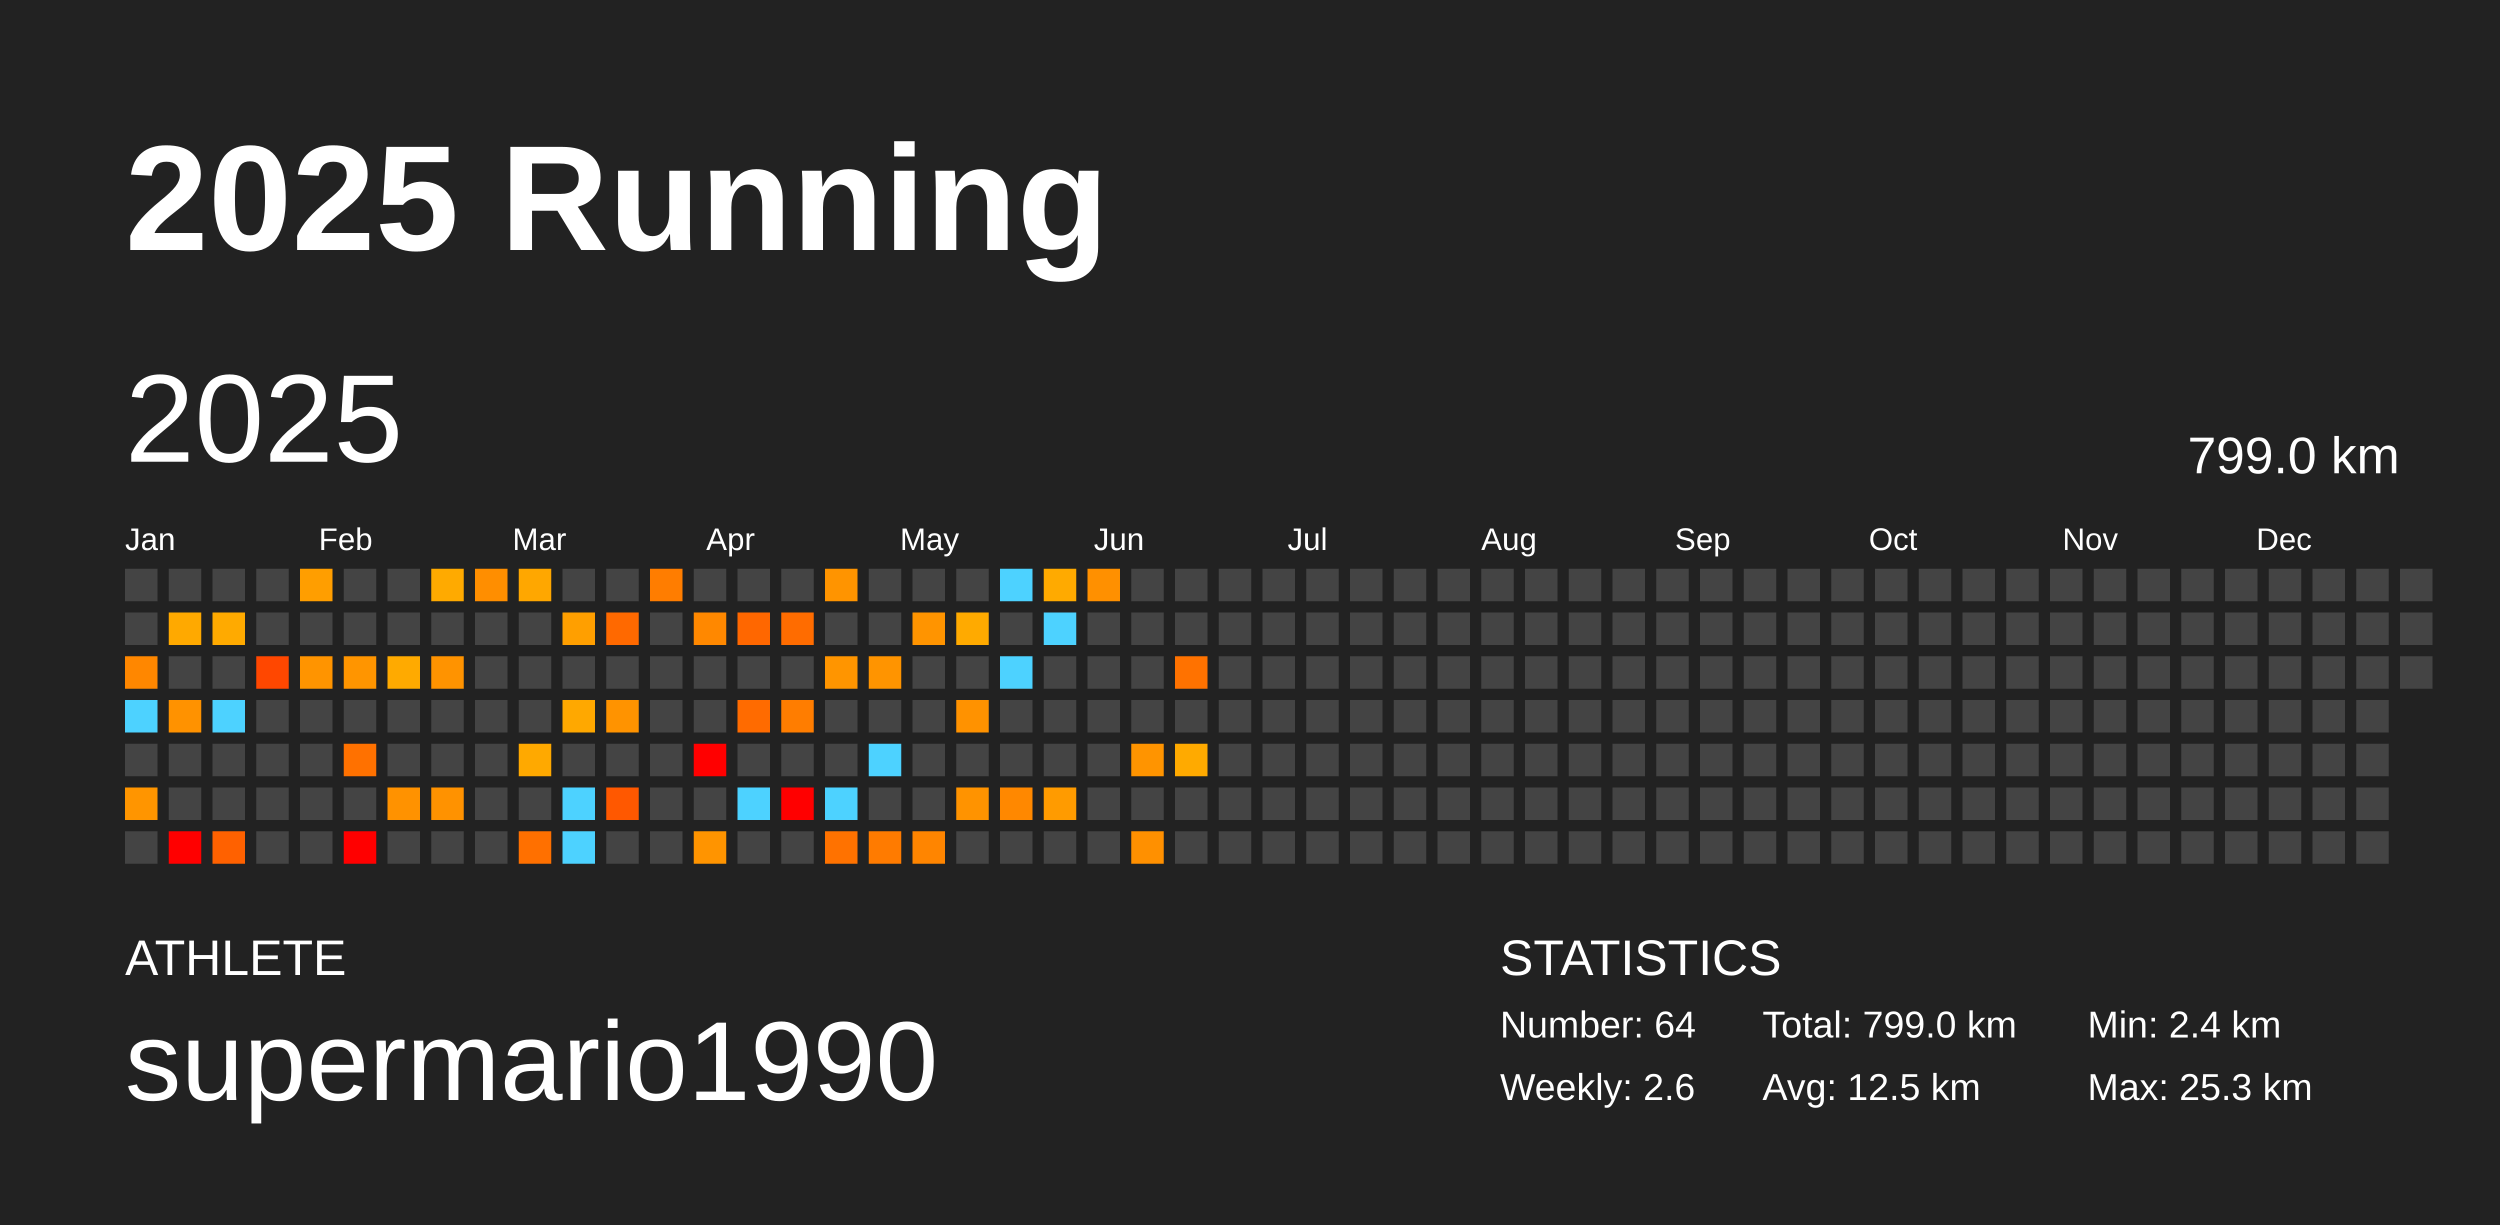
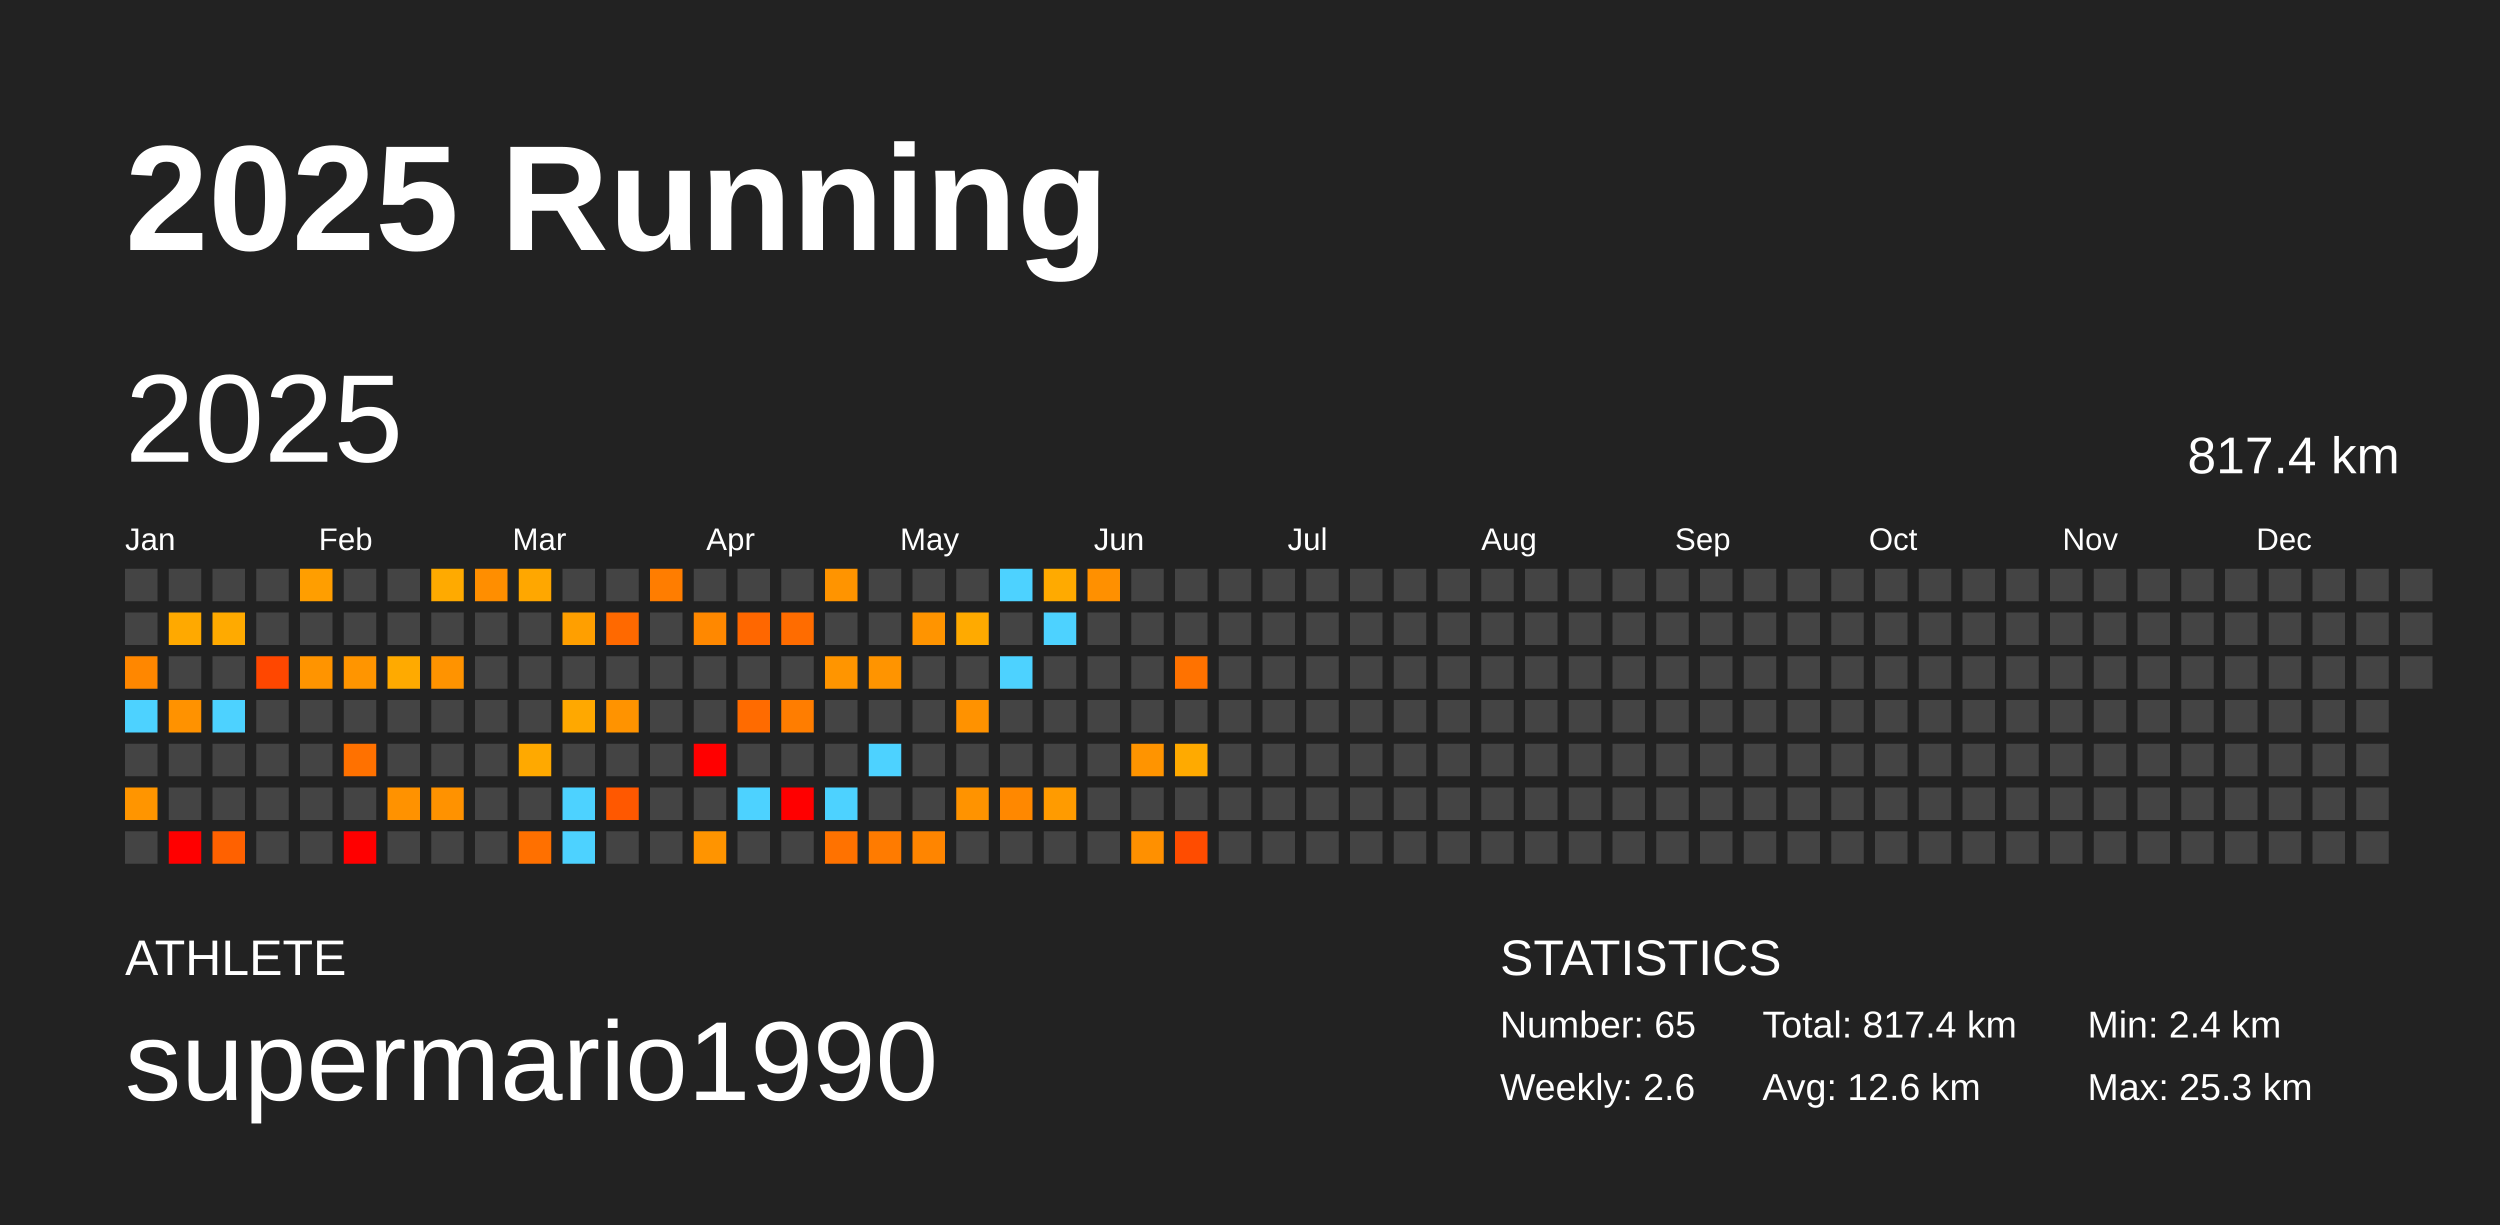
<svg xmlns="http://www.w3.org/2000/svg" baseProfile="full" height="98mm" version="1.1" viewBox="0,0,200,98" width="200mm">
  <defs />
  <rect fill="#222222" height="98" width="200" x="0" y="0" />
  <text fill="#FFFFFF" style="font-size:12px; font-family:Arial; font-weight:bold;" x="10" y="20">2025 Running</text>
  <text fill="#FFFFFF" style="font-size:4px; font-family:Arial" x="10" y="78">ATHLETE</text>
  <text fill="#FFFFFF" style="font-size:9px; font-family:Arial" x="10" y="88">supermario1990</text>
  <text fill="#FFFFFF" style="font-size:4px; font-family:Arial" x="120" y="78">STATISTICS</text>
-   <text fill="#FFFFFF" style="font-size:3px; font-family:Arial" x="120" y="83">Number: 64</text>
+   <text fill="#FFFFFF" style="font-size:3px; font-family:Arial" x="120" y="83">Number: 65</text>
  <text fill="#FFFFFF" style="font-size:3px; font-family:Arial" x="120" y="88">Weekly: 2.6</text>
-   <text fill="#FFFFFF" style="font-size:3px; font-family:Arial" x="141" y="83">Total: 799.0 km</text>
-   <text fill="#FFFFFF" style="font-size:3px; font-family:Arial" x="141" y="88">Avg: 12.5 km</text>
+   <text fill="#FFFFFF" style="font-size:3px; font-family:Arial" x="141" y="83">Total: 817.4 km</text>
+   <text fill="#FFFFFF" style="font-size:3px; font-family:Arial" x="141" y="88">Avg: 12.6 km</text>
  <text fill="#FFFFFF" style="font-size:3px; font-family:Arial" x="167" y="83">Min: 2.4 km</text>
  <text fill="#FFFFFF" style="font-size:3px; font-family:Arial" x="167" y="88">Max: 25.3 km</text>
  <text dominant-baseline="hanging" fill="#FFFFFF" style="font-size:10.0px; font-family:Arial;" x="10" y="30">2025</text>
-   <text dominant-baseline="hanging" fill="#FFFFFF" style="font-size:4.125px; font-family:Arial;" x="175" y="35">799.0 km</text>
+   <text dominant-baseline="hanging" fill="#FFFFFF" style="font-size:4.125px; font-family:Arial;" x="175" y="35">817.4 km</text>
  <text fill="#FFFFFF" style="font-size:2.5px; font-family:Arial" x="10.0" y="44">Jan</text>
  <text fill="#FFFFFF" style="font-size:2.5px; font-family:Arial" x="25.5" y="44">Feb</text>
  <text fill="#FFFFFF" style="font-size:2.5px; font-family:Arial" x="41.0" y="44">Mar</text>
  <text fill="#FFFFFF" style="font-size:2.5px; font-family:Arial" x="56.5" y="44">Apr</text>
  <text fill="#FFFFFF" style="font-size:2.5px; font-family:Arial" x="72.0" y="44">May</text>
  <text fill="#FFFFFF" style="font-size:2.5px; font-family:Arial" x="87.5" y="44">Jun</text>
  <text fill="#FFFFFF" style="font-size:2.5px; font-family:Arial" x="103.0" y="44">Jul</text>
  <text fill="#FFFFFF" style="font-size:2.5px; font-family:Arial" x="118.5" y="44">Aug</text>
  <text fill="#FFFFFF" style="font-size:2.5px; font-family:Arial" x="134.0" y="44">Sep</text>
  <text fill="#FFFFFF" style="font-size:2.5px; font-family:Arial" x="149.5" y="44">Oct</text>
  <text fill="#FFFFFF" style="font-size:2.5px; font-family:Arial" x="165.0" y="44">Nov</text>
  <text fill="#FFFFFF" style="font-size:2.5px; font-family:Arial" x="180.5" y="44">Dec</text>
  <rect fill="#444444" height="2.6" width="2.6" x="10.0" y="45.5" />
  <rect fill="#444444" height="2.6" width="2.6" x="10.0" y="49.0" />
  <rect fill="#ff8700" height="2.6" width="2.6" x="10.0" y="52.5" />
  <rect fill="#4dd2ff" height="2.6" width="2.6" x="10.0" y="56.0" />
  <rect fill="#444444" height="2.6" width="2.6" x="10.0" y="59.5" />
  <rect fill="#ff9500" height="2.6" width="2.6" x="10.0" y="63.0" />
  <rect fill="#444444" height="2.6" width="2.6" x="10.0" y="66.5" />
  <rect fill="#444444" height="2.6" width="2.6" x="13.5" y="45.5" />
  <rect fill="#ffa900" height="2.6" width="2.6" x="13.5" y="49.0" />
  <rect fill="#444444" height="2.6" width="2.6" x="13.5" y="52.5" />
  <rect fill="#ff9200" height="2.6" width="2.6" x="13.5" y="56.0" />
  <rect fill="#444444" height="2.6" width="2.6" x="13.5" y="59.5" />
  <rect fill="#444444" height="2.6" width="2.6" x="13.5" y="63.0" />
  <rect fill="red" height="2.6" width="2.6" x="13.5" y="66.5" />
  <rect fill="#444444" height="2.6" width="2.6" x="17.0" y="45.5" />
  <rect fill="#ffaa00" height="2.6" width="2.6" x="17.0" y="49.0" />
  <rect fill="#444444" height="2.6" width="2.6" x="17.0" y="52.5" />
  <rect fill="#4dd2ff" height="2.6" width="2.6" x="17.0" y="56.0" />
  <rect fill="#444444" height="2.6" width="2.6" x="17.0" y="59.5" />
  <rect fill="#444444" height="2.6" width="2.6" x="17.0" y="63.0" />
  <rect fill="#ff6100" height="2.6" width="2.6" x="17.0" y="66.5" />
  <rect fill="#444444" height="2.6" width="2.6" x="20.5" y="45.5" />
  <rect fill="#444444" height="2.6" width="2.6" x="20.5" y="49.0" />
  <rect fill="#ff4700" height="2.6" width="2.6" x="20.5" y="52.5" />
  <rect fill="#444444" height="2.6" width="2.6" x="20.5" y="56.0" />
  <rect fill="#444444" height="2.6" width="2.6" x="20.5" y="59.5" />
  <rect fill="#444444" height="2.6" width="2.6" x="20.5" y="63.0" />
  <rect fill="#444444" height="2.6" width="2.6" x="20.5" y="66.5" />
  <rect fill="#ff9e00" height="2.6" width="2.6" x="24.0" y="45.5" />
  <rect fill="#444444" height="2.6" width="2.6" x="24.0" y="49.0" />
  <rect fill="#ff9400" height="2.6" width="2.6" x="24.0" y="52.5" />
  <rect fill="#444444" height="2.6" width="2.6" x="24.0" y="56.0" />
  <rect fill="#444444" height="2.6" width="2.6" x="24.0" y="59.5" />
  <rect fill="#444444" height="2.6" width="2.6" x="24.0" y="63.0" />
  <rect fill="#444444" height="2.6" width="2.6" x="24.0" y="66.5" />
  <rect fill="#444444" height="2.6" width="2.6" x="27.5" y="45.5" />
  <rect fill="#444444" height="2.6" width="2.6" x="27.5" y="49.0" />
  <rect fill="#ff9500" height="2.6" width="2.6" x="27.5" y="52.5" />
  <rect fill="#444444" height="2.6" width="2.6" x="27.5" y="56.0" />
  <rect fill="#ff7100" height="2.6" width="2.6" x="27.5" y="59.5" />
  <rect fill="#444444" height="2.6" width="2.6" x="27.5" y="63.0" />
  <rect fill="red" height="2.6" width="2.6" x="27.5" y="66.5" />
  <rect fill="#444444" height="2.6" width="2.6" x="31.0" y="45.5" />
  <rect fill="#444444" height="2.6" width="2.6" x="31.0" y="49.0" />
  <rect fill="#ffaa00" height="2.6" width="2.6" x="31.0" y="52.5" />
  <rect fill="#444444" height="2.6" width="2.6" x="31.0" y="56.0" />
  <rect fill="#444444" height="2.6" width="2.6" x="31.0" y="59.5" />
  <rect fill="#ff9200" height="2.6" width="2.6" x="31.0" y="63.0" />
  <rect fill="#444444" height="2.6" width="2.6" x="31.0" y="66.5" />
  <rect fill="#ffaa00" height="2.6" width="2.6" x="34.5" y="45.5" />
  <rect fill="#444444" height="2.6" width="2.6" x="34.5" y="49.0" />
  <rect fill="#ff9300" height="2.6" width="2.6" x="34.5" y="52.5" />
  <rect fill="#444444" height="2.6" width="2.6" x="34.5" y="56.0" />
  <rect fill="#444444" height="2.6" width="2.6" x="34.5" y="59.5" />
  <rect fill="#ff9200" height="2.6" width="2.6" x="34.5" y="63.0" />
  <rect fill="#444444" height="2.6" width="2.6" x="34.5" y="66.5" />
  <rect fill="#ff8e00" height="2.6" width="2.6" x="38.0" y="45.5" />
  <rect fill="#444444" height="2.6" width="2.6" x="38.0" y="49.0" />
  <rect fill="#444444" height="2.6" width="2.6" x="38.0" y="52.5" />
  <rect fill="#444444" height="2.6" width="2.6" x="38.0" y="56.0" />
  <rect fill="#444444" height="2.6" width="2.6" x="38.0" y="59.5" />
  <rect fill="#444444" height="2.6" width="2.6" x="38.0" y="63.0" />
  <rect fill="#444444" height="2.6" width="2.6" x="38.0" y="66.5" />
  <rect fill="#ffa700" height="2.6" width="2.6" x="41.5" y="45.5" />
  <rect fill="#444444" height="2.6" width="2.6" x="41.5" y="49.0" />
  <rect fill="#444444" height="2.6" width="2.6" x="41.5" y="52.5" />
  <rect fill="#444444" height="2.6" width="2.6" x="41.5" y="56.0" />
  <rect fill="#ffa900" height="2.6" width="2.6" x="41.5" y="59.5" />
  <rect fill="#444444" height="2.6" width="2.6" x="41.5" y="63.0" />
  <rect fill="#ff7000" height="2.6" width="2.6" x="41.5" y="66.5" />
  <rect fill="#444444" height="2.6" width="2.6" x="45.0" y="45.5" />
  <rect fill="#ff9f00" height="2.6" width="2.6" x="45.0" y="49.0" />
  <rect fill="#444444" height="2.6" width="2.6" x="45.0" y="52.5" />
  <rect fill="#ffa800" height="2.6" width="2.6" x="45.0" y="56.0" />
  <rect fill="#444444" height="2.6" width="2.6" x="45.0" y="59.5" />
  <rect fill="#4dd2ff" height="2.6" width="2.6" x="45.0" y="63.0" />
  <rect fill="#4dd2ff" height="2.6" width="2.6" x="45.0" y="66.5" />
  <rect fill="#444444" height="2.6" width="2.6" x="48.5" y="45.5" />
  <rect fill="#ff6900" height="2.6" width="2.6" x="48.5" y="49.0" />
  <rect fill="#444444" height="2.6" width="2.6" x="48.5" y="52.5" />
  <rect fill="#ff9300" height="2.6" width="2.6" x="48.5" y="56.0" />
  <rect fill="#444444" height="2.6" width="2.6" x="48.5" y="59.5" />
  <rect fill="#ff5800" height="2.6" width="2.6" x="48.5" y="63.0" />
  <rect fill="#444444" height="2.6" width="2.6" x="48.5" y="66.5" />
  <rect fill="#ff7d00" height="2.6" width="2.6" x="52.0" y="45.5" />
  <rect fill="#444444" height="2.6" width="2.6" x="52.0" y="49.0" />
  <rect fill="#444444" height="2.6" width="2.6" x="52.0" y="52.5" />
  <rect fill="#444444" height="2.6" width="2.6" x="52.0" y="56.0" />
  <rect fill="#444444" height="2.6" width="2.6" x="52.0" y="59.5" />
  <rect fill="#444444" height="2.6" width="2.6" x="52.0" y="63.0" />
  <rect fill="#444444" height="2.6" width="2.6" x="52.0" y="66.5" />
  <rect fill="#444444" height="2.6" width="2.6" x="55.5" y="45.5" />
  <rect fill="#ff8800" height="2.6" width="2.6" x="55.5" y="49.0" />
  <rect fill="#444444" height="2.6" width="2.6" x="55.5" y="52.5" />
  <rect fill="#444444" height="2.6" width="2.6" x="55.5" y="56.0" />
  <rect fill="red" height="2.6" width="2.6" x="55.5" y="59.5" />
  <rect fill="#444444" height="2.6" width="2.6" x="55.5" y="63.0" />
  <rect fill="#ff9400" height="2.6" width="2.6" x="55.5" y="66.5" />
  <rect fill="#444444" height="2.6" width="2.6" x="59.0" y="45.5" />
  <rect fill="#ff6700" height="2.6" width="2.6" x="59.0" y="49.0" />
  <rect fill="#444444" height="2.6" width="2.6" x="59.0" y="52.5" />
  <rect fill="#ff6b00" height="2.6" width="2.6" x="59.0" y="56.0" />
  <rect fill="#444444" height="2.6" width="2.6" x="59.0" y="59.5" />
  <rect fill="#4dd2ff" height="2.6" width="2.6" x="59.0" y="63.0" />
  <rect fill="#444444" height="2.6" width="2.6" x="59.0" y="66.5" />
  <rect fill="#444444" height="2.6" width="2.6" x="62.5" y="45.5" />
  <rect fill="#ff6c00" height="2.6" width="2.6" x="62.5" y="49.0" />
  <rect fill="#444444" height="2.6" width="2.6" x="62.5" y="52.5" />
  <rect fill="#ff7d00" height="2.6" width="2.6" x="62.5" y="56.0" />
  <rect fill="#444444" height="2.6" width="2.6" x="62.5" y="59.5" />
  <rect fill="red" height="2.6" width="2.6" x="62.5" y="63.0" />
  <rect fill="#444444" height="2.6" width="2.6" x="62.5" y="66.5" />
  <rect fill="#ff9400" height="2.6" width="2.6" x="66.0" y="45.5" />
  <rect fill="#444444" height="2.6" width="2.6" x="66.0" y="49.0" />
  <rect fill="#ff9500" height="2.6" width="2.6" x="66.0" y="52.5" />
  <rect fill="#444444" height="2.6" width="2.6" x="66.0" y="56.0" />
  <rect fill="#444444" height="2.6" width="2.6" x="66.0" y="59.5" />
  <rect fill="#4dd2ff" height="2.6" width="2.6" x="66.0" y="63.0" />
  <rect fill="#ff7200" height="2.6" width="2.6" x="66.0" y="66.5" />
  <rect fill="#444444" height="2.6" width="2.6" x="69.5" y="45.5" />
  <rect fill="#444444" height="2.6" width="2.6" x="69.5" y="49.0" />
  <rect fill="#ff9400" height="2.6" width="2.6" x="69.5" y="52.5" />
  <rect fill="#444444" height="2.6" width="2.6" x="69.5" y="56.0" />
  <rect fill="#4dd2ff" height="2.6" width="2.6" x="69.5" y="59.5" />
  <rect fill="#444444" height="2.6" width="2.6" x="69.5" y="63.0" />
  <rect fill="#ff7b00" height="2.6" width="2.6" x="69.5" y="66.5" />
  <rect fill="#444444" height="2.6" width="2.6" x="73.0" y="45.5" />
  <rect fill="#ff9400" height="2.6" width="2.6" x="73.0" y="49.0" />
  <rect fill="#444444" height="2.6" width="2.6" x="73.0" y="52.5" />
  <rect fill="#444444" height="2.6" width="2.6" x="73.0" y="56.0" />
  <rect fill="#444444" height="2.6" width="2.6" x="73.0" y="59.5" />
  <rect fill="#444444" height="2.6" width="2.6" x="73.0" y="63.0" />
  <rect fill="#ff8500" height="2.6" width="2.6" x="73.0" y="66.5" />
  <rect fill="#444444" height="2.6" width="2.6" x="76.5" y="45.5" />
  <rect fill="#ffaa00" height="2.6" width="2.6" x="76.5" y="49.0" />
  <rect fill="#444444" height="2.6" width="2.6" x="76.5" y="52.5" />
  <rect fill="#ff9200" height="2.6" width="2.6" x="76.5" y="56.0" />
  <rect fill="#444444" height="2.6" width="2.6" x="76.5" y="59.5" />
  <rect fill="#ff9300" height="2.6" width="2.6" x="76.5" y="63.0" />
  <rect fill="#444444" height="2.6" width="2.6" x="76.5" y="66.5" />
  <rect fill="#4dd2ff" height="2.6" width="2.6" x="80.0" y="45.5" />
  <rect fill="#444444" height="2.6" width="2.6" x="80.0" y="49.0" />
  <rect fill="#4dd2ff" height="2.6" width="2.6" x="80.0" y="52.5" />
  <rect fill="#444444" height="2.6" width="2.6" x="80.0" y="56.0" />
  <rect fill="#444444" height="2.6" width="2.6" x="80.0" y="59.5" />
  <rect fill="#ff8800" height="2.6" width="2.6" x="80.0" y="63.0" />
  <rect fill="#444444" height="2.6" width="2.6" x="80.0" y="66.5" />
  <rect fill="#ffaa00" height="2.6" width="2.6" x="83.5" y="45.5" />
  <rect fill="#4dd2ff" height="2.6" width="2.6" x="83.5" y="49.0" />
  <rect fill="#444444" height="2.6" width="2.6" x="83.5" y="52.5" />
  <rect fill="#444444" height="2.6" width="2.6" x="83.5" y="56.0" />
  <rect fill="#444444" height="2.6" width="2.6" x="83.5" y="59.5" />
  <rect fill="#ff9b00" height="2.6" width="2.6" x="83.5" y="63.0" />
  <rect fill="#444444" height="2.6" width="2.6" x="83.5" y="66.5" />
  <rect fill="#ff9000" height="2.6" width="2.6" x="87.0" y="45.5" />
  <rect fill="#444444" height="2.6" width="2.6" x="87.0" y="49.0" />
  <rect fill="#444444" height="2.6" width="2.6" x="87.0" y="52.5" />
  <rect fill="#444444" height="2.6" width="2.6" x="87.0" y="56.0" />
  <rect fill="#444444" height="2.6" width="2.6" x="87.0" y="59.5" />
  <rect fill="#444444" height="2.6" width="2.6" x="87.0" y="63.0" />
  <rect fill="#444444" height="2.6" width="2.6" x="87.0" y="66.5" />
  <rect fill="#444444" height="2.6" width="2.6" x="90.5" y="45.5" />
  <rect fill="#444444" height="2.6" width="2.6" x="90.5" y="49.0" />
  <rect fill="#444444" height="2.6" width="2.6" x="90.5" y="52.5" />
  <rect fill="#444444" height="2.6" width="2.6" x="90.5" y="56.0" />
  <rect fill="#ff9400" height="2.6" width="2.6" x="90.5" y="59.5" />
  <rect fill="#444444" height="2.6" width="2.6" x="90.5" y="63.0" />
  <rect fill="#ff9000" height="2.6" width="2.6" x="90.5" y="66.5" />
  <rect fill="#444444" height="2.6" width="2.6" x="94.0" y="45.5" />
  <rect fill="#444444" height="2.6" width="2.6" x="94.0" y="49.0" />
  <rect fill="#ff7200" height="2.6" width="2.6" x="94.0" y="52.5" />
  <rect fill="#444444" height="2.6" width="2.6" x="94.0" y="56.0" />
  <rect fill="#ffaa00" height="2.6" width="2.6" x="94.0" y="59.5" />
  <rect fill="#444444" height="2.6" width="2.6" x="94.0" y="63.0" />
-   <rect fill="#444444" height="2.6" width="2.6" x="94.0" y="66.5" />
+   <rect fill="#ff4c00" height="2.6" width="2.6" x="94.0" y="66.5" />
  <rect fill="#444444" height="2.6" width="2.6" x="97.5" y="45.5" />
  <rect fill="#444444" height="2.6" width="2.6" x="97.5" y="49.0" />
  <rect fill="#444444" height="2.6" width="2.6" x="97.5" y="52.5" />
  <rect fill="#444444" height="2.6" width="2.6" x="97.5" y="56.0" />
  <rect fill="#444444" height="2.6" width="2.6" x="97.5" y="59.5" />
  <rect fill="#444444" height="2.6" width="2.6" x="97.5" y="63.0" />
  <rect fill="#444444" height="2.6" width="2.6" x="97.5" y="66.5" />
  <rect fill="#444444" height="2.6" width="2.6" x="101.0" y="45.5" />
  <rect fill="#444444" height="2.6" width="2.6" x="101.0" y="49.0" />
  <rect fill="#444444" height="2.6" width="2.6" x="101.0" y="52.5" />
  <rect fill="#444444" height="2.6" width="2.6" x="101.0" y="56.0" />
  <rect fill="#444444" height="2.6" width="2.6" x="101.0" y="59.5" />
  <rect fill="#444444" height="2.6" width="2.6" x="101.0" y="63.0" />
  <rect fill="#444444" height="2.6" width="2.6" x="101.0" y="66.5" />
  <rect fill="#444444" height="2.6" width="2.6" x="104.5" y="45.5" />
  <rect fill="#444444" height="2.6" width="2.6" x="104.5" y="49.0" />
  <rect fill="#444444" height="2.6" width="2.6" x="104.5" y="52.5" />
  <rect fill="#444444" height="2.6" width="2.6" x="104.5" y="56.0" />
  <rect fill="#444444" height="2.6" width="2.6" x="104.5" y="59.5" />
  <rect fill="#444444" height="2.6" width="2.6" x="104.5" y="63.0" />
  <rect fill="#444444" height="2.6" width="2.6" x="104.5" y="66.5" />
  <rect fill="#444444" height="2.6" width="2.6" x="108.0" y="45.5" />
  <rect fill="#444444" height="2.6" width="2.6" x="108.0" y="49.0" />
  <rect fill="#444444" height="2.6" width="2.6" x="108.0" y="52.5" />
  <rect fill="#444444" height="2.6" width="2.6" x="108.0" y="56.0" />
  <rect fill="#444444" height="2.6" width="2.6" x="108.0" y="59.5" />
  <rect fill="#444444" height="2.6" width="2.6" x="108.0" y="63.0" />
  <rect fill="#444444" height="2.6" width="2.6" x="108.0" y="66.5" />
  <rect fill="#444444" height="2.6" width="2.6" x="111.5" y="45.5" />
  <rect fill="#444444" height="2.6" width="2.6" x="111.5" y="49.0" />
  <rect fill="#444444" height="2.6" width="2.6" x="111.5" y="52.5" />
  <rect fill="#444444" height="2.6" width="2.6" x="111.5" y="56.0" />
  <rect fill="#444444" height="2.6" width="2.6" x="111.5" y="59.5" />
  <rect fill="#444444" height="2.6" width="2.6" x="111.5" y="63.0" />
  <rect fill="#444444" height="2.6" width="2.6" x="111.5" y="66.5" />
  <rect fill="#444444" height="2.6" width="2.6" x="115.0" y="45.5" />
  <rect fill="#444444" height="2.6" width="2.6" x="115.0" y="49.0" />
  <rect fill="#444444" height="2.6" width="2.6" x="115.0" y="52.5" />
  <rect fill="#444444" height="2.6" width="2.6" x="115.0" y="56.0" />
  <rect fill="#444444" height="2.6" width="2.6" x="115.0" y="59.5" />
  <rect fill="#444444" height="2.6" width="2.6" x="115.0" y="63.0" />
  <rect fill="#444444" height="2.6" width="2.6" x="115.0" y="66.5" />
  <rect fill="#444444" height="2.6" width="2.6" x="118.5" y="45.5" />
  <rect fill="#444444" height="2.6" width="2.6" x="118.5" y="49.0" />
  <rect fill="#444444" height="2.6" width="2.6" x="118.5" y="52.5" />
  <rect fill="#444444" height="2.6" width="2.6" x="118.5" y="56.0" />
  <rect fill="#444444" height="2.6" width="2.6" x="118.5" y="59.5" />
  <rect fill="#444444" height="2.6" width="2.6" x="118.5" y="63.0" />
  <rect fill="#444444" height="2.6" width="2.6" x="118.5" y="66.5" />
  <rect fill="#444444" height="2.6" width="2.6" x="122.0" y="45.5" />
  <rect fill="#444444" height="2.6" width="2.6" x="122.0" y="49.0" />
  <rect fill="#444444" height="2.6" width="2.6" x="122.0" y="52.5" />
  <rect fill="#444444" height="2.6" width="2.6" x="122.0" y="56.0" />
  <rect fill="#444444" height="2.6" width="2.6" x="122.0" y="59.5" />
  <rect fill="#444444" height="2.6" width="2.6" x="122.0" y="63.0" />
  <rect fill="#444444" height="2.6" width="2.6" x="122.0" y="66.5" />
  <rect fill="#444444" height="2.6" width="2.6" x="125.5" y="45.5" />
  <rect fill="#444444" height="2.6" width="2.6" x="125.5" y="49.0" />
  <rect fill="#444444" height="2.6" width="2.6" x="125.5" y="52.5" />
  <rect fill="#444444" height="2.6" width="2.6" x="125.5" y="56.0" />
  <rect fill="#444444" height="2.6" width="2.6" x="125.5" y="59.5" />
  <rect fill="#444444" height="2.6" width="2.6" x="125.5" y="63.0" />
  <rect fill="#444444" height="2.6" width="2.6" x="125.5" y="66.5" />
  <rect fill="#444444" height="2.6" width="2.6" x="129.0" y="45.5" />
  <rect fill="#444444" height="2.6" width="2.6" x="129.0" y="49.0" />
  <rect fill="#444444" height="2.6" width="2.6" x="129.0" y="52.5" />
  <rect fill="#444444" height="2.6" width="2.6" x="129.0" y="56.0" />
  <rect fill="#444444" height="2.6" width="2.6" x="129.0" y="59.5" />
  <rect fill="#444444" height="2.6" width="2.6" x="129.0" y="63.0" />
  <rect fill="#444444" height="2.6" width="2.6" x="129.0" y="66.5" />
  <rect fill="#444444" height="2.6" width="2.6" x="132.5" y="45.5" />
  <rect fill="#444444" height="2.6" width="2.6" x="132.5" y="49.0" />
  <rect fill="#444444" height="2.6" width="2.6" x="132.5" y="52.5" />
  <rect fill="#444444" height="2.6" width="2.6" x="132.5" y="56.0" />
  <rect fill="#444444" height="2.6" width="2.6" x="132.5" y="59.5" />
  <rect fill="#444444" height="2.6" width="2.6" x="132.5" y="63.0" />
  <rect fill="#444444" height="2.6" width="2.6" x="132.5" y="66.5" />
  <rect fill="#444444" height="2.6" width="2.6" x="136.0" y="45.5" />
  <rect fill="#444444" height="2.6" width="2.6" x="136.0" y="49.0" />
  <rect fill="#444444" height="2.6" width="2.6" x="136.0" y="52.5" />
  <rect fill="#444444" height="2.6" width="2.6" x="136.0" y="56.0" />
  <rect fill="#444444" height="2.6" width="2.6" x="136.0" y="59.5" />
  <rect fill="#444444" height="2.6" width="2.6" x="136.0" y="63.0" />
  <rect fill="#444444" height="2.6" width="2.6" x="136.0" y="66.5" />
  <rect fill="#444444" height="2.6" width="2.6" x="139.5" y="45.5" />
  <rect fill="#444444" height="2.6" width="2.6" x="139.5" y="49.0" />
  <rect fill="#444444" height="2.6" width="2.6" x="139.5" y="52.5" />
  <rect fill="#444444" height="2.6" width="2.6" x="139.5" y="56.0" />
  <rect fill="#444444" height="2.6" width="2.6" x="139.5" y="59.5" />
  <rect fill="#444444" height="2.6" width="2.6" x="139.5" y="63.0" />
  <rect fill="#444444" height="2.6" width="2.6" x="139.5" y="66.5" />
  <rect fill="#444444" height="2.6" width="2.6" x="143.0" y="45.5" />
  <rect fill="#444444" height="2.6" width="2.6" x="143.0" y="49.0" />
  <rect fill="#444444" height="2.6" width="2.6" x="143.0" y="52.5" />
  <rect fill="#444444" height="2.6" width="2.6" x="143.0" y="56.0" />
  <rect fill="#444444" height="2.6" width="2.6" x="143.0" y="59.5" />
  <rect fill="#444444" height="2.6" width="2.6" x="143.0" y="63.0" />
  <rect fill="#444444" height="2.6" width="2.6" x="143.0" y="66.5" />
  <rect fill="#444444" height="2.6" width="2.6" x="146.5" y="45.5" />
  <rect fill="#444444" height="2.6" width="2.6" x="146.5" y="49.0" />
  <rect fill="#444444" height="2.6" width="2.6" x="146.5" y="52.5" />
  <rect fill="#444444" height="2.6" width="2.6" x="146.5" y="56.0" />
  <rect fill="#444444" height="2.6" width="2.6" x="146.5" y="59.5" />
  <rect fill="#444444" height="2.6" width="2.6" x="146.5" y="63.0" />
  <rect fill="#444444" height="2.6" width="2.6" x="146.5" y="66.5" />
  <rect fill="#444444" height="2.6" width="2.6" x="150.0" y="45.5" />
  <rect fill="#444444" height="2.6" width="2.6" x="150.0" y="49.0" />
  <rect fill="#444444" height="2.6" width="2.6" x="150.0" y="52.5" />
  <rect fill="#444444" height="2.6" width="2.6" x="150.0" y="56.0" />
  <rect fill="#444444" height="2.6" width="2.6" x="150.0" y="59.5" />
  <rect fill="#444444" height="2.6" width="2.6" x="150.0" y="63.0" />
  <rect fill="#444444" height="2.6" width="2.6" x="150.0" y="66.5" />
  <rect fill="#444444" height="2.6" width="2.6" x="153.5" y="45.5" />
  <rect fill="#444444" height="2.6" width="2.6" x="153.5" y="49.0" />
  <rect fill="#444444" height="2.6" width="2.6" x="153.5" y="52.5" />
  <rect fill="#444444" height="2.6" width="2.6" x="153.5" y="56.0" />
  <rect fill="#444444" height="2.6" width="2.6" x="153.5" y="59.5" />
  <rect fill="#444444" height="2.6" width="2.6" x="153.5" y="63.0" />
  <rect fill="#444444" height="2.6" width="2.6" x="153.5" y="66.5" />
  <rect fill="#444444" height="2.6" width="2.6" x="157.0" y="45.5" />
  <rect fill="#444444" height="2.6" width="2.6" x="157.0" y="49.0" />
  <rect fill="#444444" height="2.6" width="2.6" x="157.0" y="52.5" />
  <rect fill="#444444" height="2.6" width="2.6" x="157.0" y="56.0" />
  <rect fill="#444444" height="2.6" width="2.6" x="157.0" y="59.5" />
  <rect fill="#444444" height="2.6" width="2.6" x="157.0" y="63.0" />
  <rect fill="#444444" height="2.6" width="2.6" x="157.0" y="66.5" />
  <rect fill="#444444" height="2.6" width="2.6" x="160.5" y="45.5" />
  <rect fill="#444444" height="2.6" width="2.6" x="160.5" y="49.0" />
  <rect fill="#444444" height="2.6" width="2.6" x="160.5" y="52.5" />
  <rect fill="#444444" height="2.6" width="2.6" x="160.5" y="56.0" />
  <rect fill="#444444" height="2.6" width="2.6" x="160.5" y="59.5" />
  <rect fill="#444444" height="2.6" width="2.6" x="160.5" y="63.0" />
  <rect fill="#444444" height="2.6" width="2.6" x="160.5" y="66.5" />
  <rect fill="#444444" height="2.6" width="2.6" x="164.0" y="45.5" />
  <rect fill="#444444" height="2.6" width="2.6" x="164.0" y="49.0" />
  <rect fill="#444444" height="2.6" width="2.6" x="164.0" y="52.5" />
  <rect fill="#444444" height="2.6" width="2.6" x="164.0" y="56.0" />
  <rect fill="#444444" height="2.6" width="2.6" x="164.0" y="59.5" />
  <rect fill="#444444" height="2.6" width="2.6" x="164.0" y="63.0" />
  <rect fill="#444444" height="2.6" width="2.6" x="164.0" y="66.5" />
  <rect fill="#444444" height="2.6" width="2.6" x="167.5" y="45.5" />
  <rect fill="#444444" height="2.6" width="2.6" x="167.5" y="49.0" />
  <rect fill="#444444" height="2.6" width="2.6" x="167.5" y="52.5" />
  <rect fill="#444444" height="2.6" width="2.6" x="167.5" y="56.0" />
  <rect fill="#444444" height="2.6" width="2.6" x="167.5" y="59.5" />
  <rect fill="#444444" height="2.6" width="2.6" x="167.5" y="63.0" />
  <rect fill="#444444" height="2.6" width="2.6" x="167.5" y="66.5" />
  <rect fill="#444444" height="2.6" width="2.6" x="171.0" y="45.5" />
  <rect fill="#444444" height="2.6" width="2.6" x="171.0" y="49.0" />
  <rect fill="#444444" height="2.6" width="2.6" x="171.0" y="52.5" />
  <rect fill="#444444" height="2.6" width="2.6" x="171.0" y="56.0" />
  <rect fill="#444444" height="2.6" width="2.6" x="171.0" y="59.5" />
  <rect fill="#444444" height="2.6" width="2.6" x="171.0" y="63.0" />
  <rect fill="#444444" height="2.6" width="2.6" x="171.0" y="66.5" />
  <rect fill="#444444" height="2.6" width="2.6" x="174.5" y="45.5" />
  <rect fill="#444444" height="2.6" width="2.6" x="174.5" y="49.0" />
  <rect fill="#444444" height="2.6" width="2.6" x="174.5" y="52.5" />
  <rect fill="#444444" height="2.6" width="2.6" x="174.5" y="56.0" />
  <rect fill="#444444" height="2.6" width="2.6" x="174.5" y="59.5" />
  <rect fill="#444444" height="2.6" width="2.6" x="174.5" y="63.0" />
  <rect fill="#444444" height="2.6" width="2.6" x="174.5" y="66.5" />
  <rect fill="#444444" height="2.6" width="2.6" x="178.0" y="45.5" />
  <rect fill="#444444" height="2.6" width="2.6" x="178.0" y="49.0" />
  <rect fill="#444444" height="2.6" width="2.6" x="178.0" y="52.5" />
  <rect fill="#444444" height="2.6" width="2.6" x="178.0" y="56.0" />
  <rect fill="#444444" height="2.6" width="2.6" x="178.0" y="59.5" />
  <rect fill="#444444" height="2.6" width="2.6" x="178.0" y="63.0" />
  <rect fill="#444444" height="2.6" width="2.6" x="178.0" y="66.5" />
  <rect fill="#444444" height="2.6" width="2.6" x="181.5" y="45.5" />
  <rect fill="#444444" height="2.6" width="2.6" x="181.5" y="49.0" />
  <rect fill="#444444" height="2.6" width="2.6" x="181.5" y="52.5" />
  <rect fill="#444444" height="2.6" width="2.6" x="181.5" y="56.0" />
  <rect fill="#444444" height="2.6" width="2.6" x="181.5" y="59.5" />
  <rect fill="#444444" height="2.6" width="2.6" x="181.5" y="63.0" />
  <rect fill="#444444" height="2.6" width="2.6" x="181.5" y="66.5" />
  <rect fill="#444444" height="2.6" width="2.6" x="185.0" y="45.5" />
  <rect fill="#444444" height="2.6" width="2.6" x="185.0" y="49.0" />
  <rect fill="#444444" height="2.6" width="2.6" x="185.0" y="52.5" />
  <rect fill="#444444" height="2.6" width="2.6" x="185.0" y="56.0" />
  <rect fill="#444444" height="2.6" width="2.6" x="185.0" y="59.5" />
  <rect fill="#444444" height="2.6" width="2.6" x="185.0" y="63.0" />
  <rect fill="#444444" height="2.6" width="2.6" x="185.0" y="66.5" />
  <rect fill="#444444" height="2.6" width="2.6" x="188.5" y="45.5" />
  <rect fill="#444444" height="2.6" width="2.6" x="188.5" y="49.0" />
  <rect fill="#444444" height="2.6" width="2.6" x="188.5" y="52.5" />
  <rect fill="#444444" height="2.6" width="2.6" x="188.5" y="56.0" />
  <rect fill="#444444" height="2.6" width="2.6" x="188.5" y="59.5" />
  <rect fill="#444444" height="2.6" width="2.6" x="188.5" y="63.0" />
  <rect fill="#444444" height="2.6" width="2.6" x="188.5" y="66.5" />
  <rect fill="#444444" height="2.6" width="2.6" x="192.0" y="45.5" />
  <rect fill="#444444" height="2.6" width="2.6" x="192.0" y="49.0" />
  <rect fill="#444444" height="2.6" width="2.6" x="192.0" y="52.5" />
</svg>
